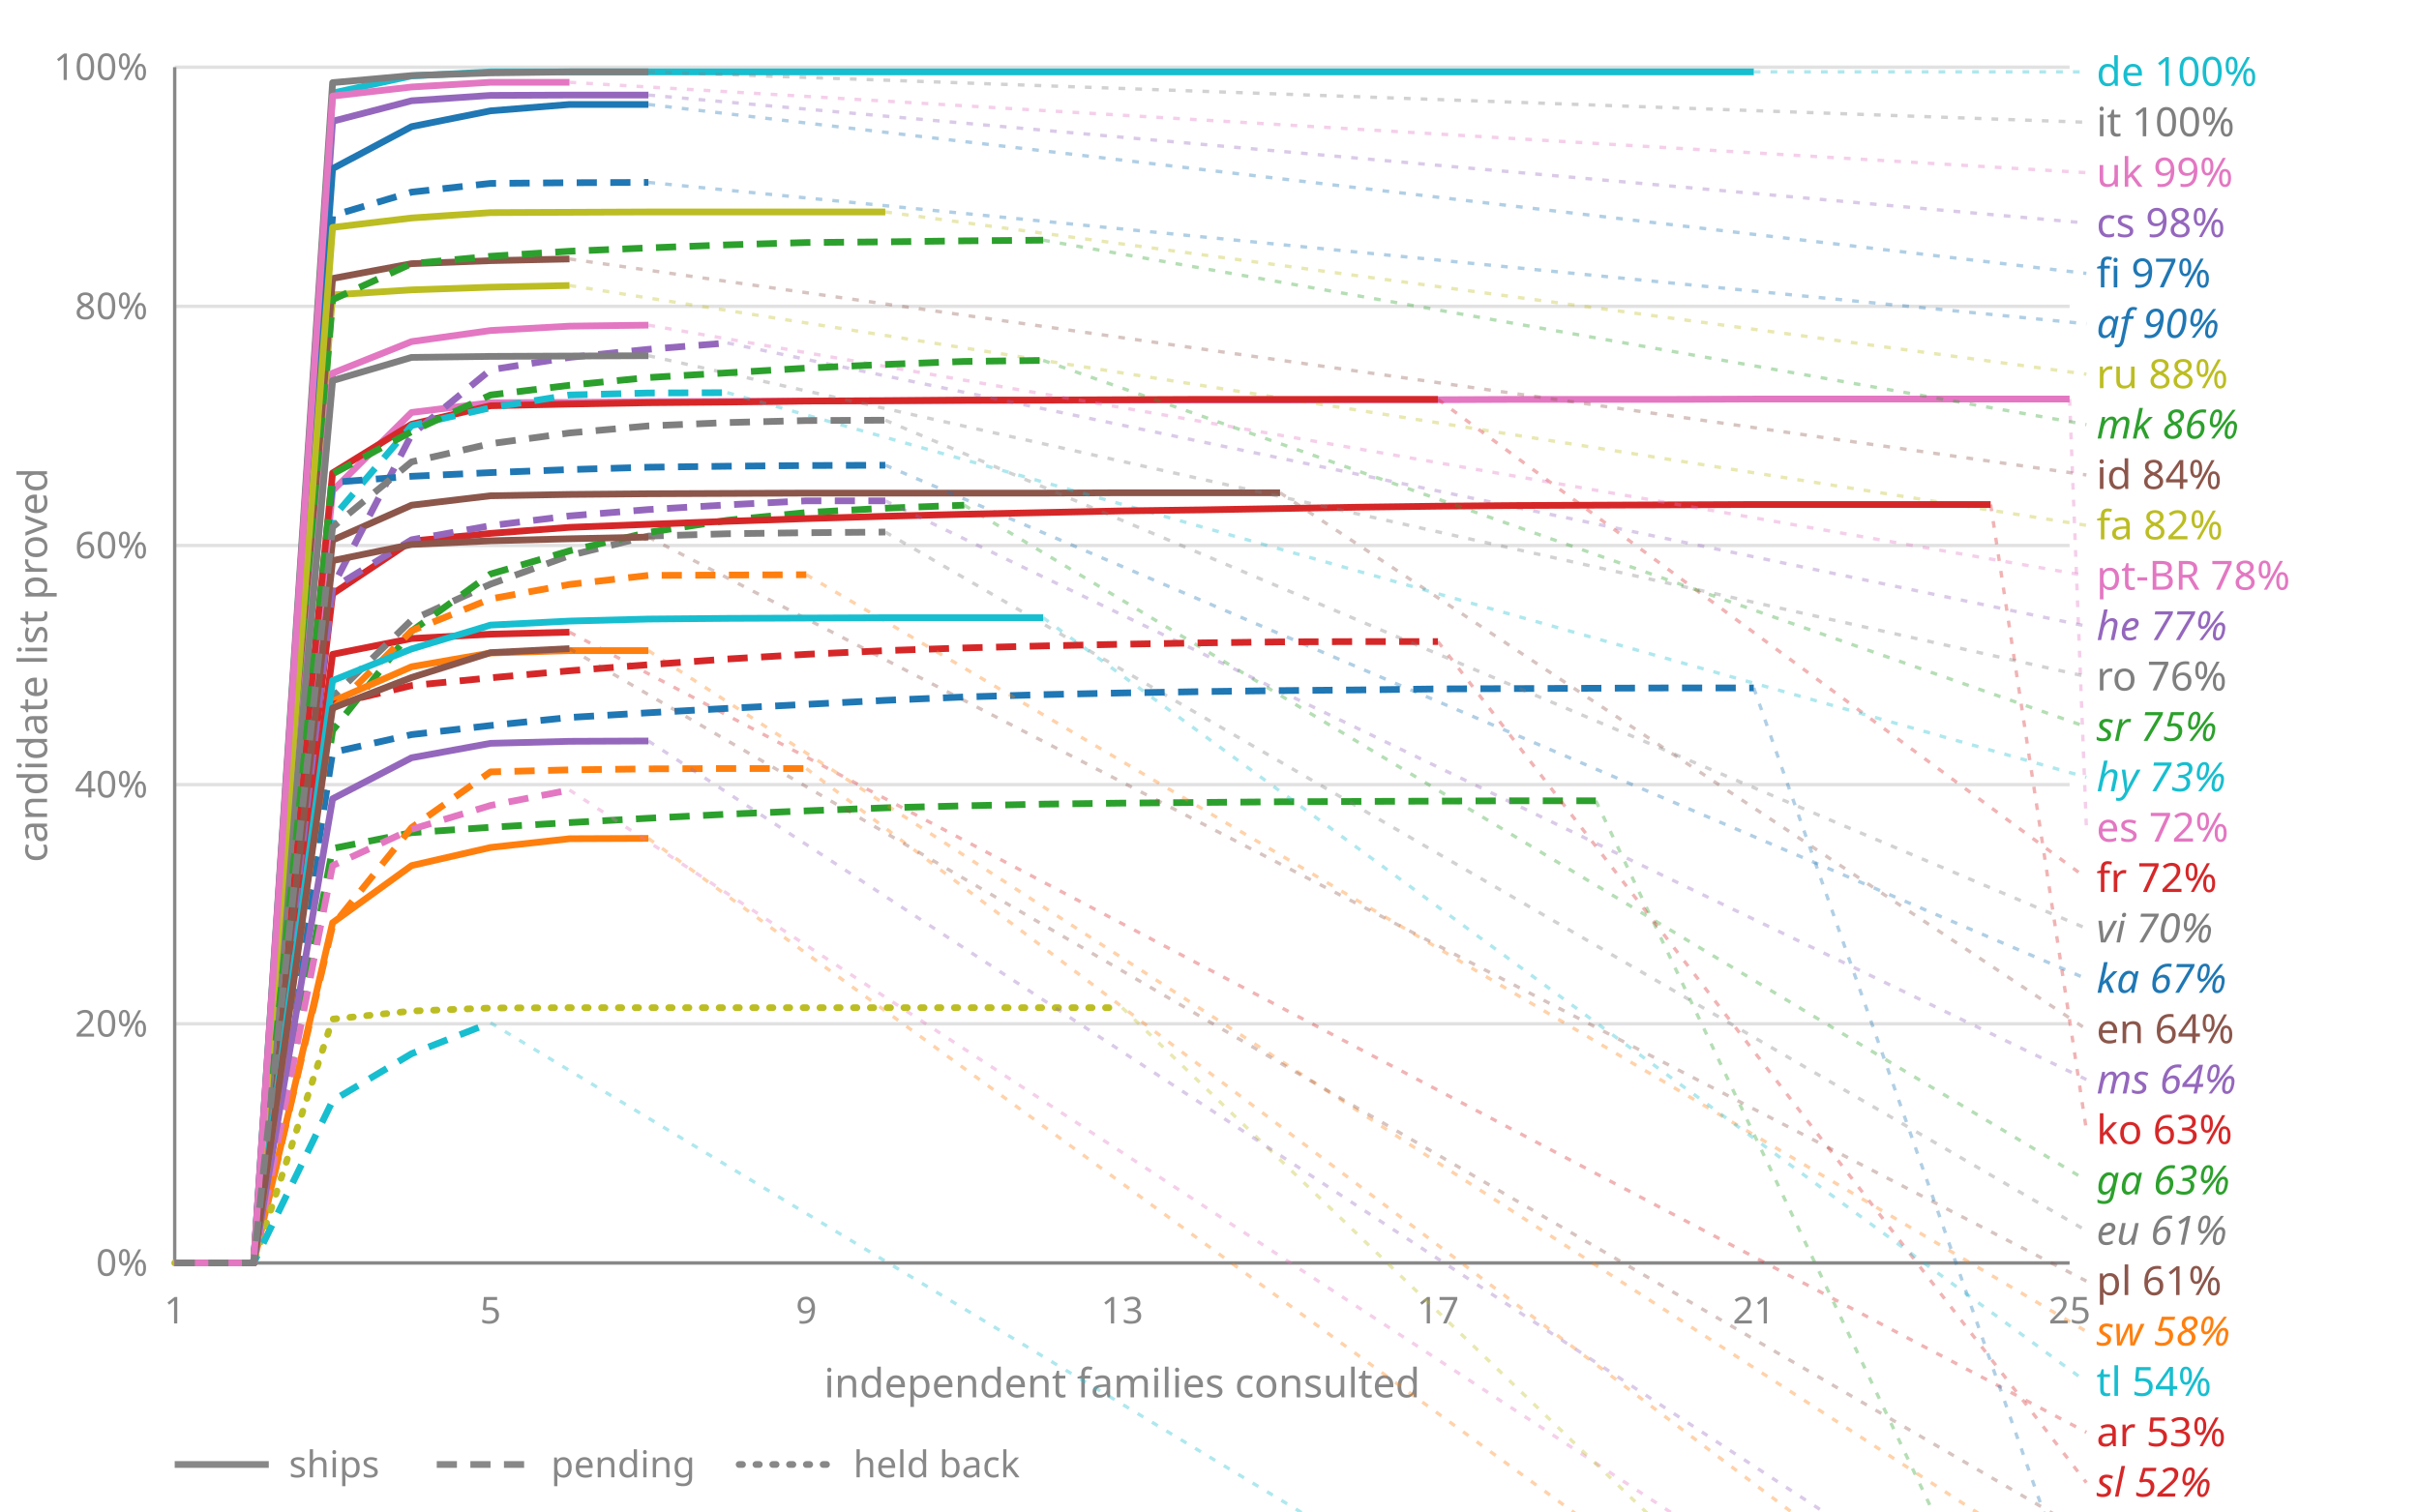
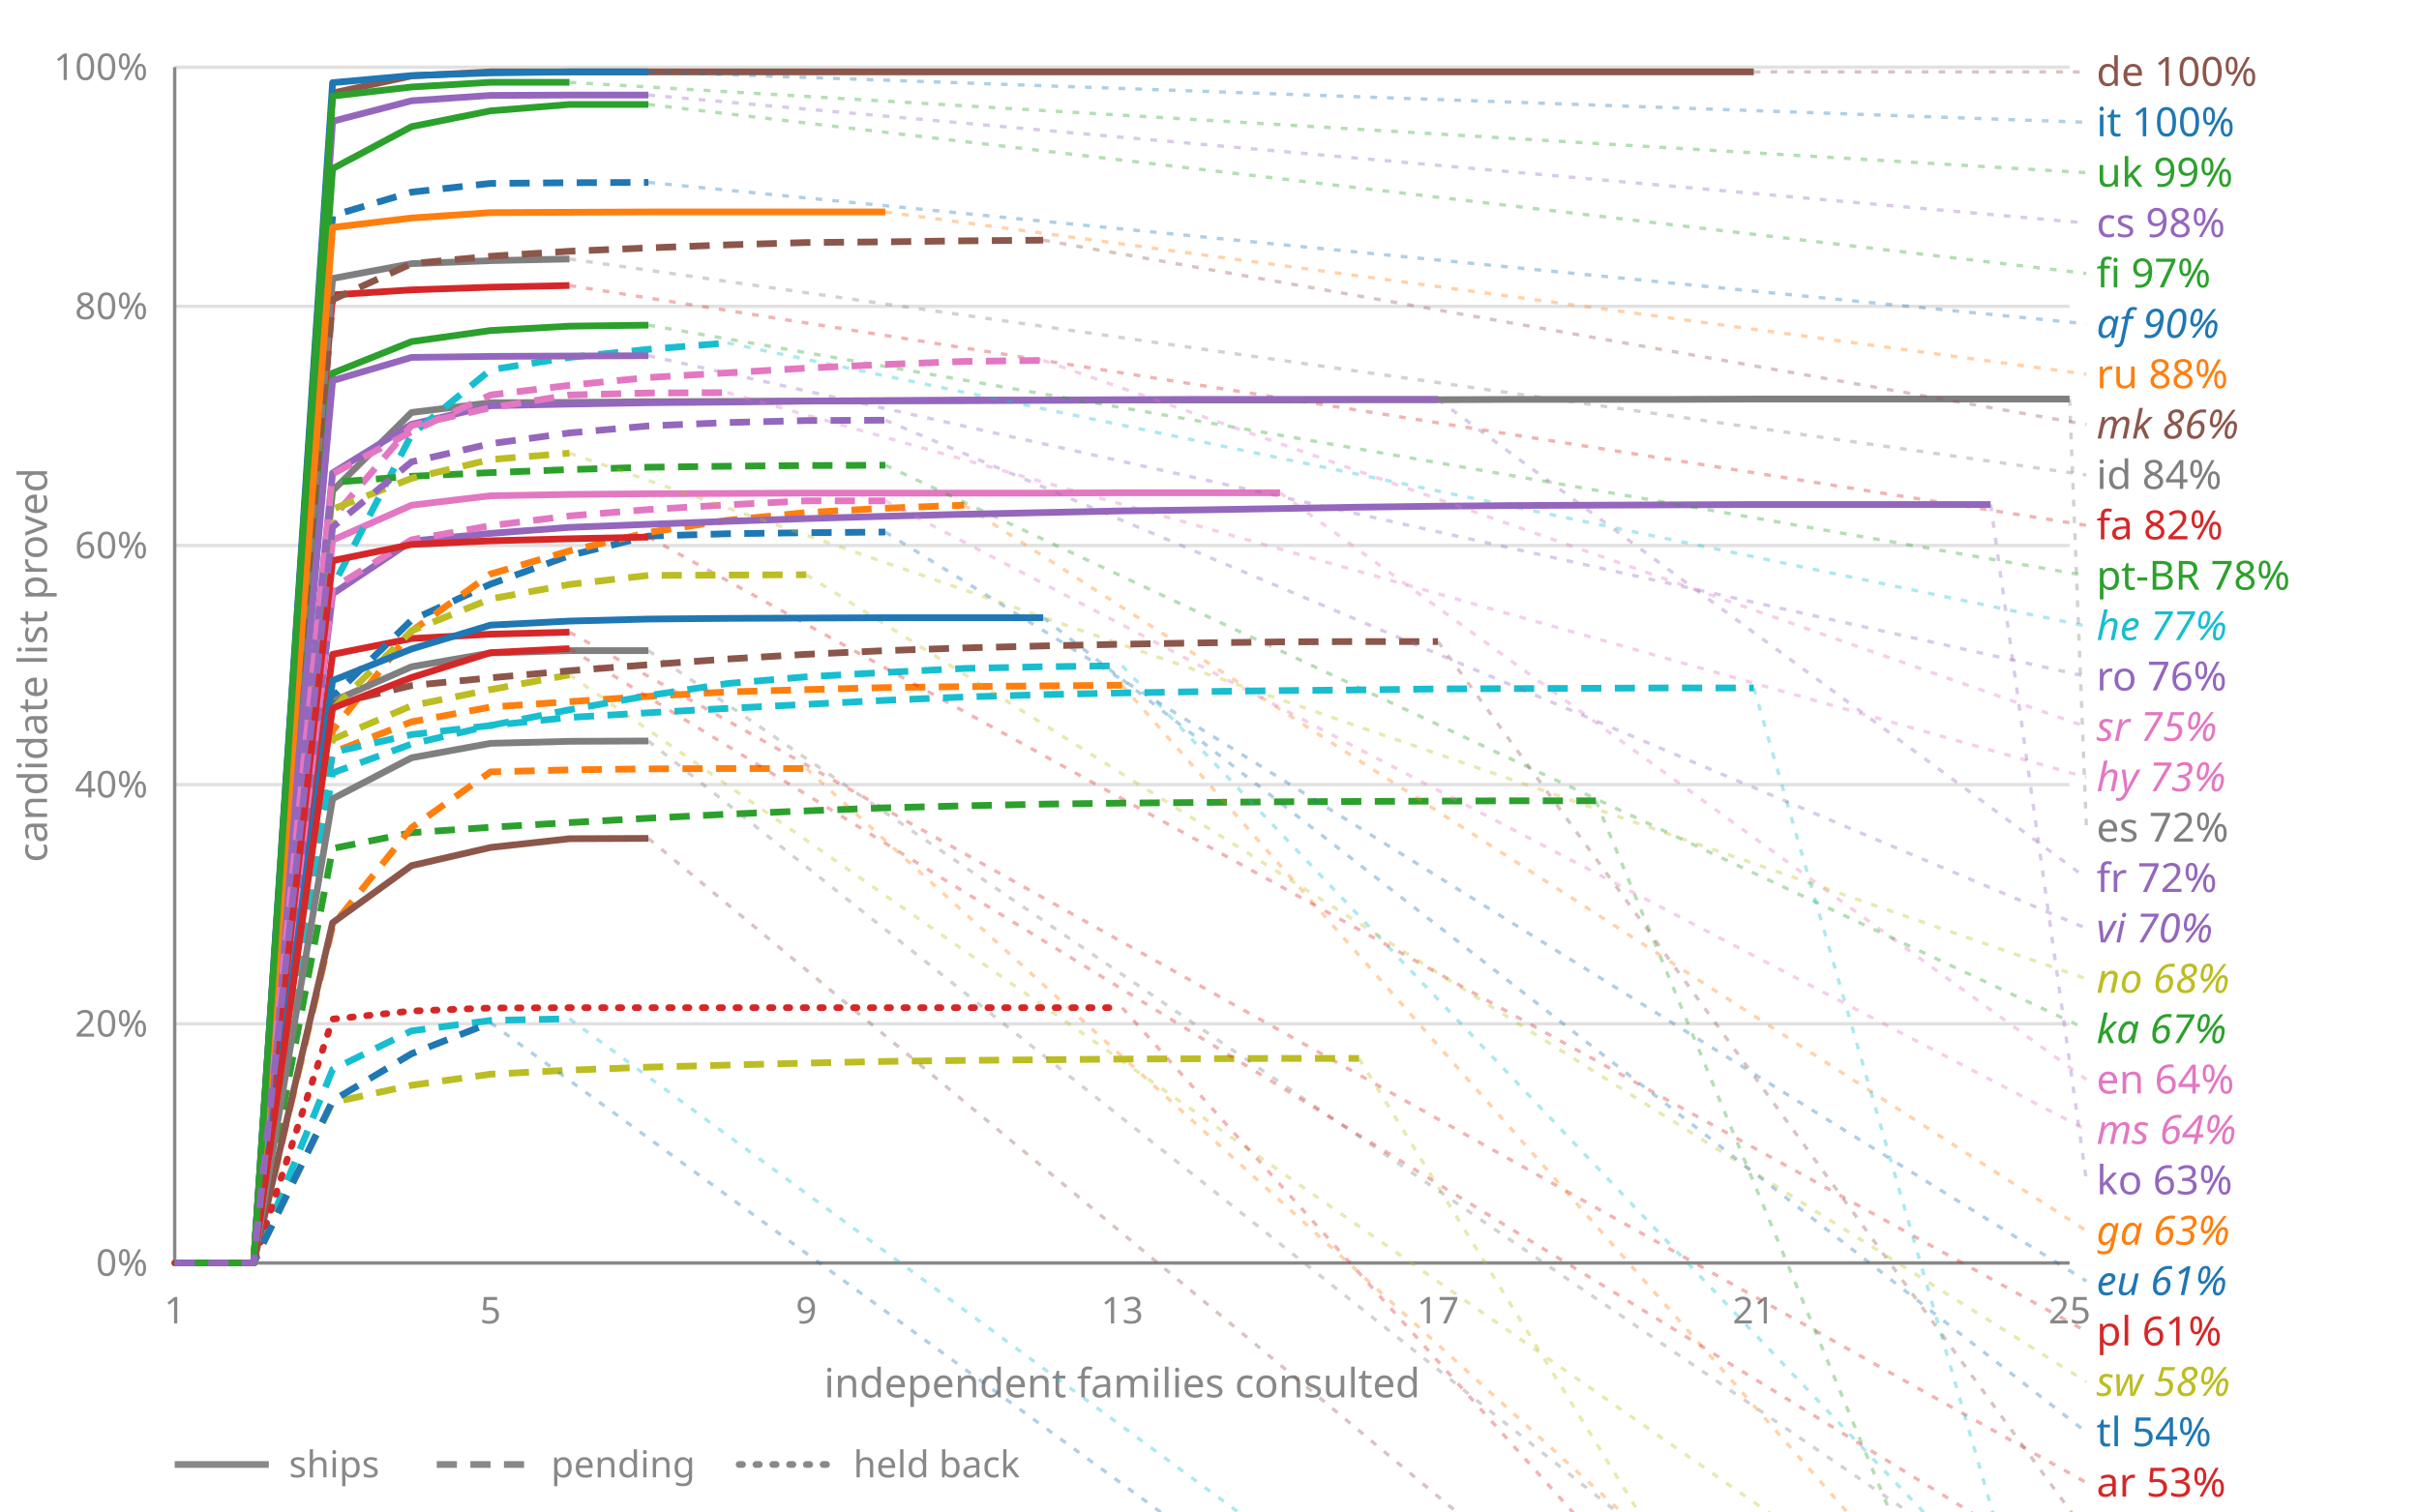
<svg xmlns="http://www.w3.org/2000/svg" width="720" height="450" viewBox="0 0 720 450" font-family="system-ui, sans-serif">
  <line x1="52" y1="376.0" x2="616" y2="376.0" stroke="#888" stroke-opacity="0.25" />
  <text x="44" y="376.0" fill="#888" font-size="11" text-anchor="end" dominant-baseline="middle">0%</text>
  <line x1="52" y1="304.8" x2="616" y2="304.8" stroke="#888" stroke-opacity="0.25" />
  <text x="44" y="304.8" fill="#888" font-size="11" text-anchor="end" dominant-baseline="middle">20%</text>
  <line x1="52" y1="233.6" x2="616" y2="233.6" stroke="#888" stroke-opacity="0.25" />
  <text x="44" y="233.6" fill="#888" font-size="11" text-anchor="end" dominant-baseline="middle">40%</text>
  <line x1="52" y1="162.4" x2="616" y2="162.4" stroke="#888" stroke-opacity="0.25" />
  <text x="44" y="162.4" fill="#888" font-size="11" text-anchor="end" dominant-baseline="middle">60%</text>
  <line x1="52" y1="91.2" x2="616" y2="91.2" stroke="#888" stroke-opacity="0.25" />
  <text x="44" y="91.2" fill="#888" font-size="11" text-anchor="end" dominant-baseline="middle">80%</text>
  <line x1="52" y1="20.0" x2="616" y2="20.0" stroke="#888" stroke-opacity="0.25" />
  <text x="44" y="20.0" fill="#888" font-size="11" text-anchor="end" dominant-baseline="middle">100%</text>
  <line x1="52" y1="20" x2="52" y2="376" stroke="#888" />
  <line x1="52" y1="376" x2="616" y2="376" stroke="#888" />
  <text x="52.0" y="394" fill="#888" font-size="11" text-anchor="middle">1</text>
  <text x="146.0" y="394" fill="#888" font-size="11" text-anchor="middle">5</text>
  <text x="240.0" y="394" fill="#888" font-size="11" text-anchor="middle">9</text>
  <text x="334.0" y="394" fill="#888" font-size="11" text-anchor="middle">13</text>
  <text x="428.0" y="394" fill="#888" font-size="11" text-anchor="middle">17</text>
  <text x="522.0" y="394" fill="#888" font-size="11" text-anchor="middle">21</text>
  <text x="616.0" y="394" fill="#888" font-size="11" text-anchor="middle">25</text>
  <text x="334" y="416" fill="#888" font-size="12" text-anchor="middle">independent families consulted</text>
  <text x="14" y="198" fill="#888" font-size="12" text-anchor="middle" transform="rotate(-90 14 198)">candidate list proved</text>
  <line x1="52" y1="436" x2="80" y2="436" stroke="#888" stroke-width="2" />
  <text x="86" y="436" fill="#888" font-size="11" dominant-baseline="middle">ships</text>
  <line x1="130" y1="436" x2="158" y2="436" stroke="#888" stroke-width="2" stroke-dasharray="6 4" />
  <text x="164" y="436" fill="#888" font-size="11" dominant-baseline="middle">pending</text>
  <line x1="220" y1="436" x2="248" y2="436" stroke="#888" stroke-width="2" stroke-dasharray="1 4" stroke-linecap="round" />
  <text x="254" y="436" fill="#888" font-size="11" dominant-baseline="middle">held back</text>
  <polyline points="52.0,376.0 75.5,376.0 99.0,64.2 122.5,57.2 146.0,54.6 169.5,54.4 193.0,54.3" fill="none" stroke="#1f77b4" stroke-width="2" stroke-linejoin="round" stroke-dasharray="6 4" />
  <line x1="193.0" y1="54.3" x2="621" y2="96.4" stroke="#1f77b4" stroke-opacity="0.35" stroke-dasharray="2 3" />
  <text x="624" y="96.4" fill="#1f77b4" font-size="12" dominant-baseline="middle" font-style="italic">af 90%</text>
  <polyline points="52.0,376.0 75.5,376.0 99.0,194.8 122.5,190.1 146.0,188.8 169.5,188.2" fill="none" stroke="#d62728" stroke-width="2" stroke-linejoin="round" />
-   <line x1="169.5" y1="188.2" x2="621" y2="426.4" stroke="#d62728" stroke-opacity="0.35" stroke-dasharray="2 3" />
-   <text x="624" y="426.4" fill="#d62728" font-size="12" dominant-baseline="middle">ar 53%</text>
+   <line x1="169.5" y1="188.2" x2="621" y2="441.4" stroke="#d62728" stroke-opacity="0.35" stroke-dasharray="2 3" />
+   <text x="624" y="441.4" fill="#d62728" font-size="12" dominant-baseline="middle">ar 53%</text>
  <polyline points="52.0,376.0 75.5,376.0 99.0,252.6 122.5,247.9 146.0,246.3 169.5,244.9 193.0,243.6 216.5,242.4 240.0,241.4 263.5,240.5 287.0,239.9 310.5,239.4 334.0,239.1 357.5,238.9 381.0,238.7 404.5,238.6 428.0,238.5 451.5,238.4 475.0,238.4" fill="none" stroke="#2ca02c" stroke-width="2" stroke-linejoin="round" stroke-dasharray="6 4" />
-   <line x1="475.0" y1="238.4" x2="621" y2="546.4" stroke="#2ca02c" stroke-opacity="0.35" stroke-dasharray="2 3" />
-   <text x="624" y="546.4" fill="#2ca02c" font-size="12" dominant-baseline="middle" font-style="italic">bg 39%</text>
+   <line x1="475.0" y1="238.4" x2="621" y2="591.4" stroke="#2ca02c" stroke-opacity="0.35" stroke-dasharray="2 3" />
+   <text x="624" y="591.4" fill="#2ca02c" font-size="12" dominant-baseline="middle" font-style="italic">bg 39%</text>
  <polyline points="52.0,376.0 75.5,376.0 99.0,36.1 122.5,30.0 146.0,28.4 169.5,28.3 193.0,28.3" fill="none" stroke="#9467bd" stroke-width="2" stroke-linejoin="round" />
  <line x1="193.0" y1="28.3" x2="621" y2="66.4" stroke="#9467bd" stroke-opacity="0.35" stroke-dasharray="2 3" />
  <text x="624" y="66.4" fill="#9467bd" font-size="12" dominant-baseline="middle">cs 98%</text>
  <polyline points="52.0,376.0 75.5,376.0 99.0,275.6 122.5,246.4 146.0,229.8 169.5,229.2 193.0,228.9 216.5,228.8 240.0,228.8" fill="none" stroke="#ff7f0e" stroke-width="2" stroke-linejoin="round" stroke-dasharray="6 4" />
-   <line x1="240.0" y1="228.8" x2="621" y2="516.4" stroke="#ff7f0e" stroke-opacity="0.35" stroke-dasharray="2 3" />
-   <text x="624" y="516.4" fill="#ff7f0e" font-size="12" dominant-baseline="middle" font-style="italic">cy 41%</text>
-   <polyline points="52.0,376.0 75.5,376.0 99.0,27.7 122.5,22.6 146.0,21.4 169.5,21.4 193.0,21.4 216.5,21.4 240.0,21.4 263.5,21.4 287.0,21.4 310.5,21.4 334.0,21.4 357.5,21.4 381.0,21.4 404.5,21.4 428.0,21.4 451.5,21.4 475.0,21.4 498.5,21.4 522.0,21.4" fill="none" stroke="#17becf" stroke-width="2" stroke-linejoin="round" />
-   <line x1="522.0" y1="21.4" x2="621" y2="21.4" stroke="#17becf" stroke-opacity="0.35" stroke-dasharray="2 3" />
-   <text x="624" y="21.4" fill="#17becf" font-size="12" dominant-baseline="middle">de 100%</text>
-   <polyline points="52.0,376.0 75.5,376.0 99.0,160.8 122.5,150.4 146.0,147.6 169.5,147.2 193.0,147.0 216.5,146.9 240.0,146.8 263.5,146.8 287.0,146.8 310.5,146.8 334.0,146.7 357.5,146.7 381.0,146.7" fill="none" stroke="#8c564b" stroke-width="2" stroke-linejoin="round" />
-   <line x1="381.0" y1="146.7" x2="621" y2="306.4" stroke="#8c564b" stroke-opacity="0.35" stroke-dasharray="2 3" />
-   <text x="624" y="306.4" fill="#8c564b" font-size="12" dominant-baseline="middle">en 64%</text>
-   <polyline points="52.0,376.0 75.5,376.0 99.0,146.1 122.5,122.8 146.0,119.9 169.5,119.8 193.0,119.6 216.5,119.5 240.0,119.4 263.5,119.3 287.0,119.3 310.5,119.2 334.0,119.1 357.5,119.1 381.0,119.1 404.5,119.0 428.0,119.0 451.5,118.9 475.0,118.9 498.5,118.9 522.0,118.8 545.5,118.8 569.0,118.8 592.5,118.8 616.0,118.8" fill="none" stroke="#e377c2" stroke-width="2" stroke-linejoin="round" />
-   <line x1="616.0" y1="118.8" x2="621" y2="246.4" stroke="#e377c2" stroke-opacity="0.35" stroke-dasharray="2 3" />
-   <text x="624" y="246.4" fill="#e377c2" font-size="12" dominant-baseline="middle">es 72%</text>
-   <polyline points="52.0,376.0 75.5,376.0 99.0,207.5 122.5,184.6 146.0,173.9 169.5,165.4 193.0,159.6 216.5,158.9 240.0,158.6 263.5,158.4" fill="none" stroke="#7f7f7f" stroke-width="2" stroke-linejoin="round" stroke-dasharray="6 4" />
-   <line x1="263.5" y1="158.4" x2="621" y2="366.4" stroke="#7f7f7f" stroke-opacity="0.35" stroke-dasharray="2 3" />
-   <text x="624" y="366.4" fill="#7f7f7f" font-size="12" dominant-baseline="middle" font-style="italic">eu 61%</text>
-   <polyline points="52.0,376.0 75.5,376.0 99.0,87.8 122.5,86.3 146.0,85.5 169.5,85.0" fill="none" stroke="#bcbd22" stroke-width="2" stroke-linejoin="round" />
-   <line x1="169.5" y1="85.0" x2="621" y2="156.4" stroke="#bcbd22" stroke-opacity="0.35" stroke-dasharray="2 3" />
-   <text x="624" y="156.4" fill="#bcbd22" font-size="12" dominant-baseline="middle">fa 82%</text>
-   <polyline points="52.0,376.0 75.5,376.0 99.0,50.2 122.5,37.7 146.0,33.0 169.5,31.1 193.0,31.1" fill="none" stroke="#1f77b4" stroke-width="2" stroke-linejoin="round" />
-   <line x1="193.0" y1="31.1" x2="621" y2="81.4" stroke="#1f77b4" stroke-opacity="0.35" stroke-dasharray="2 3" />
-   <text x="624" y="81.4" fill="#1f77b4" font-size="12" dominant-baseline="middle">fi 97%</text>
-   <polyline points="52.0,376.0 75.5,376.0 99.0,140.8 122.5,126.3 146.0,120.8 169.5,120.3 193.0,119.9 216.5,119.7 240.0,119.4 263.5,119.3 287.0,119.1 310.5,119.1 334.0,119.0 357.5,118.9 381.0,118.9 404.5,118.9 428.0,118.9" fill="none" stroke="#d62728" stroke-width="2" stroke-linejoin="round" />
-   <line x1="428.0" y1="118.9" x2="621" y2="261.4" stroke="#d62728" stroke-opacity="0.35" stroke-dasharray="2 3" />
-   <text x="624" y="261.4" fill="#d62728" font-size="12" dominant-baseline="middle">fr 72%</text>
-   <polyline points="52.0,376.0 75.5,376.0 99.0,217.5 122.5,187.9 146.0,170.9 169.5,164.0 193.0,158.5 216.5,154.9 240.0,152.6 263.5,151.3 287.0,150.4" fill="none" stroke="#2ca02c" stroke-width="2" stroke-linejoin="round" stroke-dasharray="6 4" />
-   <line x1="287.0" y1="150.4" x2="621" y2="351.4" stroke="#2ca02c" stroke-opacity="0.35" stroke-dasharray="2 3" />
-   <text x="624" y="351.4" fill="#2ca02c" font-size="12" dominant-baseline="middle" font-style="italic">ga 63%</text>
-   <polyline points="52.0,376.0 75.5,376.0 99.0,174.7 122.5,129.4 146.0,110.1 169.5,106.4 193.0,104.0 216.5,102.1" fill="none" stroke="#9467bd" stroke-width="2" stroke-linejoin="round" stroke-dasharray="6 4" />
-   <line x1="216.5" y1="102.1" x2="621" y2="186.4" stroke="#9467bd" stroke-opacity="0.35" stroke-dasharray="2 3" />
-   <text x="624" y="186.4" fill="#9467bd" font-size="12" dominant-baseline="middle" font-style="italic">he 77%</text>
-   <polyline points="52.0,376.0 75.5,376.0 99.0,274.7 122.5,257.7 146.0,252.3 169.5,249.7 193.0,249.6" fill="none" stroke="#ff7f0e" stroke-width="2" stroke-linejoin="round" />
-   <line x1="193.0" y1="249.6" x2="621" y2="561.4" stroke="#ff7f0e" stroke-opacity="0.35" stroke-dasharray="2 3" />
-   <text x="624" y="561.4" fill="#ff7f0e" font-size="12" dominant-baseline="middle">hu 36%</text>
-   <polyline points="52.0,376.0 75.5,376.0 99.0,154.2 122.5,126.7 146.0,121.4 169.5,117.6 193.0,117.0 216.5,116.9" fill="none" stroke="#17becf" stroke-width="2" stroke-linejoin="round" stroke-dasharray="6 4" />
-   <line x1="216.5" y1="116.9" x2="621" y2="231.4" stroke="#17becf" stroke-opacity="0.35" stroke-dasharray="2 3" />
-   <text x="624" y="231.4" fill="#17becf" font-size="12" dominant-baseline="middle" font-style="italic">hy 73%</text>
-   <polyline points="52.0,376.0 75.5,376.0 99.0,82.9 122.5,78.5 146.0,77.6 169.5,77.1" fill="none" stroke="#8c564b" stroke-width="2" stroke-linejoin="round" />
-   <line x1="169.5" y1="77.1" x2="621" y2="141.4" stroke="#8c564b" stroke-opacity="0.35" stroke-dasharray="2 3" />
-   <text x="624" y="141.4" fill="#8c564b" font-size="12" dominant-baseline="middle">id 84%</text>
-   <polyline points="52.0,376.0 75.5,376.0 99.0,257.7 122.5,246.9 146.0,239.8 169.5,235.2" fill="none" stroke="#e377c2" stroke-width="2" stroke-linejoin="round" stroke-dasharray="6 4" />
-   <line x1="169.5" y1="235.2" x2="621" y2="531.4" stroke="#e377c2" stroke-opacity="0.35" stroke-dasharray="2 3" />
-   <text x="624" y="531.4" fill="#e377c2" font-size="12" dominant-baseline="middle" font-style="italic">is 40%</text>
-   <polyline points="52.0,376.0 75.5,376.0 99.0,24.6 122.5,22.5 146.0,21.7 169.5,21.4 193.0,21.4" fill="none" stroke="#7f7f7f" stroke-width="2" stroke-linejoin="round" />
-   <line x1="193.0" y1="21.4" x2="621" y2="36.4" stroke="#7f7f7f" stroke-opacity="0.35" stroke-dasharray="2 3" />
-   <text x="624" y="36.4" fill="#7f7f7f" font-size="12" dominant-baseline="middle">it 100%</text>
-   <polyline points="52.0,376.0 75.5,376.0 99.0,303.4 122.5,301.0 146.0,300.1 169.5,300.0 193.0,300.0 216.5,300.0 240.0,300.0 263.5,300.0 287.0,300.0 310.5,300.0 334.0,300.0" fill="none" stroke="#bcbd22" stroke-width="2" stroke-linejoin="round" stroke-dasharray="1 4" stroke-linecap="round" />
-   <line x1="334.0" y1="300.0" x2="621" y2="576.4" stroke="#bcbd22" stroke-opacity="0.35" stroke-dasharray="2 3" />
-   <text x="624" y="576.4" fill="#bcbd22" font-size="12" dominant-baseline="middle" font-style="italic">ja 21%</text>
-   <polyline points="52.0,376.0 75.5,376.0 99.0,143.6 122.5,141.8 146.0,140.7 169.5,139.8 193.0,139.1 216.5,138.8 240.0,138.6 263.5,138.5" fill="none" stroke="#1f77b4" stroke-width="2" stroke-linejoin="round" stroke-dasharray="6 4" />
-   <line x1="263.5" y1="138.5" x2="621" y2="291.4" stroke="#1f77b4" stroke-opacity="0.35" stroke-dasharray="2 3" />
-   <text x="624" y="291.4" fill="#1f77b4" font-size="12" dominant-baseline="middle" font-style="italic">ka 67%</text>
-   <polyline points="52.0,376.0 75.5,376.0 99.0,176.8 122.5,161.1 146.0,158.8 169.5,157.0 193.0,156.1 216.5,155.2 240.0,154.4 263.5,153.7 287.0,153.1 310.5,152.6 334.0,152.1 357.5,151.8 381.0,151.4 404.5,151.0 428.0,150.7 451.5,150.5 475.0,150.4 498.5,150.3 522.0,150.2 545.5,150.2 569.0,150.2 592.5,150.2" fill="none" stroke="#d62728" stroke-width="2" stroke-linejoin="round" />
-   <line x1="592.5" y1="150.2" x2="621" y2="336.4" stroke="#d62728" stroke-opacity="0.35" stroke-dasharray="2 3" />
-   <text x="624" y="336.4" fill="#d62728" font-size="12" dominant-baseline="middle">ko 63%</text>
-   <polyline points="52.0,376.0 75.5,376.0 99.0,89.2 122.5,78.5 146.0,76.3 169.5,74.8 193.0,73.8 216.5,72.9 240.0,72.2 263.5,72.0 287.0,71.7 310.5,71.5" fill="none" stroke="#2ca02c" stroke-width="2" stroke-linejoin="round" stroke-dasharray="6 4" />
-   <line x1="310.5" y1="71.5" x2="621" y2="126.4" stroke="#2ca02c" stroke-opacity="0.35" stroke-dasharray="2 3" />
-   <text x="624" y="126.4" fill="#2ca02c" font-size="12" dominant-baseline="middle" font-style="italic">mk 86%</text>
-   <polyline points="52.0,376.0 75.5,376.0 99.0,175.1 122.5,160.7 146.0,156.5 169.5,153.6 193.0,151.7 216.5,150.3 240.0,149.1 263.5,149.1" fill="none" stroke="#9467bd" stroke-width="2" stroke-linejoin="round" stroke-dasharray="6 4" />
-   <line x1="263.5" y1="149.1" x2="621" y2="321.4" stroke="#9467bd" stroke-opacity="0.35" stroke-dasharray="2 3" />
-   <text x="624" y="321.4" fill="#9467bd" font-size="12" dominant-baseline="middle" font-style="italic">ms 64%</text>
-   <polyline points="52.0,376.0 75.5,376.0 99.0,208.8 122.5,198.5 146.0,194.4 169.5,193.7 193.0,193.7" fill="none" stroke="#ff7f0e" stroke-width="2" stroke-linejoin="round" />
-   <line x1="193.0" y1="193.7" x2="621" y2="471.4" stroke="#ff7f0e" stroke-opacity="0.35" stroke-dasharray="2 3" />
-   <text x="624" y="471.4" fill="#ff7f0e" font-size="12" dominant-baseline="middle">nl 51%</text>
-   <polyline points="52.0,376.0 75.5,376.0 99.0,327.7 122.5,313.7 146.0,304.5" fill="none" stroke="#17becf" stroke-width="2" stroke-linejoin="round" stroke-dasharray="6 4" />
-   <line x1="146.0" y1="304.5" x2="621" y2="591.4" stroke="#17becf" stroke-opacity="0.35" stroke-dasharray="2 3" />
-   <text x="624" y="591.4" fill="#17becf" font-size="12" dominant-baseline="middle" font-style="italic">pcm 20%</text>
-   <polyline points="52.0,376.0 75.5,376.0 99.0,166.9 122.5,162.1 146.0,161.0 169.5,160.4 193.0,159.9" fill="none" stroke="#8c564b" stroke-width="2" stroke-linejoin="round" />
-   <line x1="193.0" y1="159.9" x2="621" y2="381.4" stroke="#8c564b" stroke-opacity="0.35" stroke-dasharray="2 3" />
-   <text x="624" y="381.4" fill="#8c564b" font-size="12" dominant-baseline="middle">pl 61%</text>
-   <polyline points="52.0,376.0 75.5,376.0 99.0,111.1 122.5,101.7 146.0,98.4 169.5,97.1 193.0,96.8" fill="none" stroke="#e377c2" stroke-width="2" stroke-linejoin="round" />
-   <line x1="193.0" y1="96.8" x2="621" y2="171.4" stroke="#e377c2" stroke-opacity="0.35" stroke-dasharray="2 3" />
-   <text x="624" y="171.4" fill="#e377c2" font-size="12" dominant-baseline="middle">pt-BR 78%</text>
-   <polyline points="52.0,376.0 75.5,376.0 99.0,113.3 122.5,106.4 146.0,106.1 169.5,106.0 193.0,105.9" fill="none" stroke="#7f7f7f" stroke-width="2" stroke-linejoin="round" />
-   <line x1="193.0" y1="105.9" x2="621" y2="201.4" stroke="#7f7f7f" stroke-opacity="0.35" stroke-dasharray="2 3" />
-   <text x="624" y="201.4" fill="#7f7f7f" font-size="12" dominant-baseline="middle">ro 76%</text>
-   <polyline points="52.0,376.0 75.5,376.0 99.0,67.7 122.5,64.9 146.0,63.3 169.5,63.2 193.0,63.1 216.5,63.1 240.0,63.1 263.5,63.1" fill="none" stroke="#bcbd22" stroke-width="2" stroke-linejoin="round" />
-   <line x1="263.5" y1="63.1" x2="621" y2="111.4" stroke="#bcbd22" stroke-opacity="0.35" stroke-dasharray="2 3" />
-   <text x="624" y="111.4" fill="#bcbd22" font-size="12" dominant-baseline="middle">ru 88%</text>
-   <polyline points="52.0,376.0 75.5,376.0 99.0,224.0 122.5,218.7 146.0,216.0 169.5,213.6 193.0,212.2 216.5,210.9 240.0,209.7 263.5,208.5 287.0,207.5 310.5,206.8 334.0,206.3 357.5,205.9 381.0,205.6 404.5,205.4 428.0,205.1 451.5,205.0 475.0,204.9 498.5,204.8 522.0,204.8" fill="none" stroke="#1f77b4" stroke-width="2" stroke-linejoin="round" stroke-dasharray="6 4" />
-   <line x1="522.0" y1="204.8" x2="621" y2="486.4" stroke="#1f77b4" stroke-opacity="0.35" stroke-dasharray="2 3" />
-   <text x="624" y="486.4" fill="#1f77b4" font-size="12" dominant-baseline="middle" font-style="italic">sk 48%</text>
-   <polyline points="52.0,376.0 75.5,376.0 99.0,209.7 122.5,204.1 146.0,201.8 169.5,199.7 193.0,197.9 216.5,196.2 240.0,194.8 263.5,193.7 287.0,192.9 310.5,192.3 334.0,191.8 357.5,191.4 381.0,191.1 404.5,191.0 428.0,191.0" fill="none" stroke="#d62728" stroke-width="2" stroke-linejoin="round" stroke-dasharray="6 4" />
-   <line x1="428.0" y1="191.0" x2="621" y2="441.4" stroke="#d62728" stroke-opacity="0.35" stroke-dasharray="2 3" />
-   <text x="624" y="441.4" fill="#d62728" font-size="12" dominant-baseline="middle" font-style="italic">sl 52%</text>
-   <polyline points="52.0,376.0 75.5,376.0 99.0,141.1 122.5,128.5 146.0,117.6 169.5,114.7 193.0,112.4 216.5,111.0 240.0,109.6 263.5,108.5 287.0,107.6 310.5,107.3" fill="none" stroke="#2ca02c" stroke-width="2" stroke-linejoin="round" stroke-dasharray="6 4" />
-   <line x1="310.5" y1="107.3" x2="621" y2="216.4" stroke="#2ca02c" stroke-opacity="0.35" stroke-dasharray="2 3" />
-   <text x="624" y="216.4" fill="#2ca02c" font-size="12" dominant-baseline="middle" font-style="italic">sr 75%</text>
-   <polyline points="52.0,376.0 75.5,376.0 99.0,237.8 122.5,225.6 146.0,221.3 169.5,220.7 193.0,220.6" fill="none" stroke="#9467bd" stroke-width="2" stroke-linejoin="round" />
-   <line x1="193.0" y1="220.6" x2="621" y2="501.4" stroke="#9467bd" stroke-opacity="0.35" stroke-dasharray="2 3" />
-   <text x="624" y="501.4" fill="#9467bd" font-size="12" dominant-baseline="middle">sv 44%</text>
-   <polyline points="52.0,376.0 75.5,376.0 99.0,211.1 122.5,187.8 146.0,178.3 169.5,174.0 193.0,171.3 216.5,171.2 240.0,171.1" fill="none" stroke="#ff7f0e" stroke-width="2" stroke-linejoin="round" stroke-dasharray="6 4" />
-   <line x1="240.0" y1="171.1" x2="621" y2="396.4" stroke="#ff7f0e" stroke-opacity="0.35" stroke-dasharray="2 3" />
-   <text x="624" y="396.4" fill="#ff7f0e" font-size="12" dominant-baseline="middle" font-style="italic">sw 58%</text>
-   <polyline points="52.0,376.0 75.5,376.0 99.0,202.6 122.5,193.2 146.0,186.1 169.5,184.9 193.0,184.3 216.5,184.1 240.0,184.0 263.5,183.9 287.0,183.9 310.5,183.9" fill="none" stroke="#17becf" stroke-width="2" stroke-linejoin="round" />
-   <line x1="310.5" y1="183.9" x2="621" y2="411.4" stroke="#17becf" stroke-opacity="0.35" stroke-dasharray="2 3" />
-   <text x="624" y="411.4" fill="#17becf" font-size="12" dominant-baseline="middle">tl 54%</text>
-   <polyline points="52.0,376.0 75.5,376.0 99.0,210.8 122.5,201.7 146.0,194.3 169.5,193.1" fill="none" stroke="#8c564b" stroke-width="2" stroke-linejoin="round" />
-   <line x1="169.5" y1="193.1" x2="621" y2="456.4" stroke="#8c564b" stroke-opacity="0.35" stroke-dasharray="2 3" />
-   <text x="624" y="456.4" fill="#8c564b" font-size="12" dominant-baseline="middle">tr 51%</text>
-   <polyline points="52.0,376.0 75.5,376.0 99.0,28.6 122.5,25.9 146.0,24.5 169.5,24.5" fill="none" stroke="#e377c2" stroke-width="2" stroke-linejoin="round" />
-   <line x1="169.5" y1="24.5" x2="621" y2="51.4" stroke="#e377c2" stroke-opacity="0.35" stroke-dasharray="2 3" />
-   <text x="624" y="51.4" fill="#e377c2" font-size="12" dominant-baseline="middle">uk 99%</text>
-   <polyline points="52.0,376.0 75.5,376.0 99.0,156.9 122.5,137.5 146.0,132.1 169.5,128.9 193.0,126.8 216.5,125.8 240.0,125.2 263.5,125.1" fill="none" stroke="#7f7f7f" stroke-width="2" stroke-linejoin="round" stroke-dasharray="6 4" />
-   <line x1="263.5" y1="125.1" x2="621" y2="276.4" stroke="#7f7f7f" stroke-opacity="0.35" stroke-dasharray="2 3" />
-   <text x="624" y="276.4" fill="#7f7f7f" font-size="12" dominant-baseline="middle" font-style="italic">vi 70%</text>
+   <line x1="240.0" y1="228.8" x2="621" y2="576.4" stroke="#ff7f0e" stroke-opacity="0.35" stroke-dasharray="2 3" />
+   <text x="624" y="576.4" fill="#ff7f0e" font-size="12" dominant-baseline="middle" font-style="italic">cy 41%</text>
+   <polyline points="52.0,376.0 75.5,376.0 99.0,318.4 122.5,306.9 146.0,303.8 169.5,303.3" fill="none" stroke="#17becf" stroke-width="2" stroke-linejoin="round" stroke-dasharray="6 4" />
+   <line x1="169.5" y1="303.3" x2="621" y2="636.4" stroke="#17becf" stroke-opacity="0.35" stroke-dasharray="2 3" />
+   <text x="624" y="636.4" fill="#17becf" font-size="12" dominant-baseline="middle" font-style="italic">da 20%</text>
+   <polyline points="52.0,376.0 75.5,376.0 99.0,27.7 122.5,22.6 146.0,21.4 169.5,21.4 193.0,21.4 216.5,21.4 240.0,21.4 263.5,21.4 287.0,21.4 310.5,21.4 334.0,21.4 357.5,21.4 381.0,21.4 404.5,21.4 428.0,21.4 451.5,21.4 475.0,21.4 498.5,21.4 522.0,21.4" fill="none" stroke="#8c564b" stroke-width="2" stroke-linejoin="round" />
+   <line x1="522.0" y1="21.4" x2="621" y2="21.4" stroke="#8c564b" stroke-opacity="0.35" stroke-dasharray="2 3" />
+   <text x="624" y="21.4" fill="#8c564b" font-size="12" dominant-baseline="middle">de 100%</text>
+   <polyline points="52.0,376.0 75.5,376.0 99.0,160.8 122.5,150.4 146.0,147.6 169.5,147.2 193.0,147.0 216.5,146.9 240.0,146.8 263.5,146.8 287.0,146.8 310.5,146.8 334.0,146.7 357.5,146.7 381.0,146.7" fill="none" stroke="#e377c2" stroke-width="2" stroke-linejoin="round" />
+   <line x1="381.0" y1="146.7" x2="621" y2="321.4" stroke="#e377c2" stroke-opacity="0.35" stroke-dasharray="2 3" />
+   <text x="624" y="321.4" fill="#e377c2" font-size="12" dominant-baseline="middle">en 64%</text>
+   <polyline points="52.0,376.0 75.5,376.0 99.0,146.1 122.5,122.8 146.0,119.9 169.5,119.8 193.0,119.6 216.5,119.5 240.0,119.4 263.5,119.3 287.0,119.3 310.5,119.2 334.0,119.1 357.5,119.1 381.0,119.1 404.5,119.0 428.0,119.0 451.5,118.9 475.0,118.9 498.5,118.9 522.0,118.8 545.5,118.8 569.0,118.8 592.5,118.8 616.0,118.8" fill="none" stroke="#7f7f7f" stroke-width="2" stroke-linejoin="round" />
+   <line x1="616.0" y1="118.8" x2="621" y2="246.4" stroke="#7f7f7f" stroke-opacity="0.35" stroke-dasharray="2 3" />
+   <text x="624" y="246.4" fill="#7f7f7f" font-size="12" dominant-baseline="middle">es 72%</text>
+   <polyline points="52.0,376.0 75.5,376.0 99.0,328.2 122.5,323.1 146.0,319.8 169.5,318.6 193.0,317.7 216.5,317.1 240.0,316.5 263.5,316.0 287.0,315.7 310.5,315.5 334.0,315.3 357.5,315.2 381.0,315.1 404.5,315.1" fill="none" stroke="#bcbd22" stroke-width="2" stroke-linejoin="round" stroke-dasharray="6 4" />
+   <line x1="404.5" y1="315.1" x2="621" y2="666.4" stroke="#bcbd22" stroke-opacity="0.35" stroke-dasharray="2 3" />
+   <text x="624" y="666.4" fill="#bcbd22" font-size="12" dominant-baseline="middle" font-style="italic">et 17%</text>
+   <polyline points="52.0,376.0 75.5,376.0 99.0,207.5 122.5,184.6 146.0,173.9 169.5,165.4 193.0,159.6 216.5,158.9 240.0,158.6 263.5,158.4" fill="none" stroke="#1f77b4" stroke-width="2" stroke-linejoin="round" stroke-dasharray="6 4" />
+   <line x1="263.5" y1="158.4" x2="621" y2="381.4" stroke="#1f77b4" stroke-opacity="0.35" stroke-dasharray="2 3" />
+   <text x="624" y="381.4" fill="#1f77b4" font-size="12" dominant-baseline="middle" font-style="italic">eu 61%</text>
+   <polyline points="52.0,376.0 75.5,376.0 99.0,87.8 122.5,86.3 146.0,85.5 169.5,85.0" fill="none" stroke="#d62728" stroke-width="2" stroke-linejoin="round" />
+   <line x1="169.5" y1="85.0" x2="621" y2="156.4" stroke="#d62728" stroke-opacity="0.35" stroke-dasharray="2 3" />
+   <text x="624" y="156.4" fill="#d62728" font-size="12" dominant-baseline="middle">fa 82%</text>
+   <polyline points="52.0,376.0 75.5,376.0 99.0,50.2 122.5,37.7 146.0,33.0 169.5,31.1 193.0,31.1" fill="none" stroke="#2ca02c" stroke-width="2" stroke-linejoin="round" />
+   <line x1="193.0" y1="31.1" x2="621" y2="81.4" stroke="#2ca02c" stroke-opacity="0.35" stroke-dasharray="2 3" />
+   <text x="624" y="81.4" fill="#2ca02c" font-size="12" dominant-baseline="middle">fi 97%</text>
+   <polyline points="52.0,376.0 75.5,376.0 99.0,140.8 122.5,126.3 146.0,120.8 169.5,120.3 193.0,119.9 216.5,119.7 240.0,119.4 263.5,119.3 287.0,119.1 310.5,119.1 334.0,119.0 357.5,118.9 381.0,118.9 404.5,118.9 428.0,118.9" fill="none" stroke="#9467bd" stroke-width="2" stroke-linejoin="round" />
+   <line x1="428.0" y1="118.9" x2="621" y2="261.4" stroke="#9467bd" stroke-opacity="0.35" stroke-dasharray="2 3" />
+   <text x="624" y="261.4" fill="#9467bd" font-size="12" dominant-baseline="middle">fr 72%</text>
+   <polyline points="52.0,376.0 75.5,376.0 99.0,217.5 122.5,187.9 146.0,170.9 169.5,164.0 193.0,158.5 216.5,154.9 240.0,152.6 263.5,151.3 287.0,150.4" fill="none" stroke="#ff7f0e" stroke-width="2" stroke-linejoin="round" stroke-dasharray="6 4" />
+   <line x1="287.0" y1="150.4" x2="621" y2="366.4" stroke="#ff7f0e" stroke-opacity="0.35" stroke-dasharray="2 3" />
+   <text x="624" y="366.4" fill="#ff7f0e" font-size="12" dominant-baseline="middle" font-style="italic">ga 63%</text>
+   <polyline points="52.0,376.0 75.5,376.0 99.0,174.7 122.5,129.4 146.0,110.1 169.5,106.4 193.0,104.0 216.5,102.1" fill="none" stroke="#17becf" stroke-width="2" stroke-linejoin="round" stroke-dasharray="6 4" />
+   <line x1="216.5" y1="102.1" x2="621" y2="186.4" stroke="#17becf" stroke-opacity="0.35" stroke-dasharray="2 3" />
+   <text x="624" y="186.4" fill="#17becf" font-size="12" dominant-baseline="middle" font-style="italic">he 77%</text>
+   <polyline points="52.0,376.0 75.5,376.0 99.0,274.7 122.5,257.7 146.0,252.3 169.5,249.7 193.0,249.6" fill="none" stroke="#8c564b" stroke-width="2" stroke-linejoin="round" />
+   <line x1="193.0" y1="249.6" x2="621" y2="606.4" stroke="#8c564b" stroke-opacity="0.35" stroke-dasharray="2 3" />
+   <text x="624" y="606.4" fill="#8c564b" font-size="12" dominant-baseline="middle">hu 36%</text>
+   <polyline points="52.0,376.0 75.5,376.0 99.0,154.2 122.5,126.7 146.0,121.4 169.5,117.6 193.0,117.0 216.5,116.9" fill="none" stroke="#e377c2" stroke-width="2" stroke-linejoin="round" stroke-dasharray="6 4" />
+   <line x1="216.5" y1="116.9" x2="621" y2="231.4" stroke="#e377c2" stroke-opacity="0.35" stroke-dasharray="2 3" />
+   <text x="624" y="231.4" fill="#e377c2" font-size="12" dominant-baseline="middle" font-style="italic">hy 73%</text>
+   <polyline points="52.0,376.0 75.5,376.0 99.0,82.9 122.5,78.5 146.0,77.6 169.5,77.1" fill="none" stroke="#7f7f7f" stroke-width="2" stroke-linejoin="round" />
+   <line x1="169.5" y1="77.1" x2="621" y2="141.4" stroke="#7f7f7f" stroke-opacity="0.35" stroke-dasharray="2 3" />
+   <text x="624" y="141.4" fill="#7f7f7f" font-size="12" dominant-baseline="middle">id 84%</text>
+   <polyline points="52.0,376.0 75.5,376.0 99.0,220.1 122.5,210.1 146.0,205.3 169.5,200.9" fill="none" stroke="#bcbd22" stroke-width="2" stroke-linejoin="round" stroke-dasharray="6 4" />
+   <line x1="169.5" y1="200.9" x2="621" y2="516.4" stroke="#bcbd22" stroke-opacity="0.35" stroke-dasharray="2 3" />
+   <text x="624" y="516.4" fill="#bcbd22" font-size="12" dominant-baseline="middle" font-style="italic">is 49%</text>
+   <polyline points="52.0,376.0 75.5,376.0 99.0,24.6 122.5,22.5 146.0,21.7 169.5,21.4 193.0,21.4" fill="none" stroke="#1f77b4" stroke-width="2" stroke-linejoin="round" />
+   <line x1="193.0" y1="21.4" x2="621" y2="36.4" stroke="#1f77b4" stroke-opacity="0.35" stroke-dasharray="2 3" />
+   <text x="624" y="36.4" fill="#1f77b4" font-size="12" dominant-baseline="middle">it 100%</text>
+   <polyline points="52.0,376.0 75.5,376.0 99.0,303.4 122.5,301.0 146.0,300.1 169.5,300.0 193.0,300.0 216.5,300.0 240.0,300.0 263.5,300.0 287.0,300.0 310.5,300.0 334.0,300.0" fill="none" stroke="#d62728" stroke-width="2" stroke-linejoin="round" stroke-dasharray="1 4" stroke-linecap="round" />
+   <line x1="334.0" y1="300.0" x2="621" y2="621.4" stroke="#d62728" stroke-opacity="0.35" stroke-dasharray="2 3" />
+   <text x="624" y="621.4" fill="#d62728" font-size="12" dominant-baseline="middle" font-style="italic">ja 21%</text>
+   <polyline points="52.0,376.0 75.5,376.0 99.0,143.6 122.5,141.8 146.0,140.7 169.5,139.8 193.0,139.1 216.5,138.8 240.0,138.6 263.5,138.5" fill="none" stroke="#2ca02c" stroke-width="2" stroke-linejoin="round" stroke-dasharray="6 4" />
+   <line x1="263.5" y1="138.5" x2="621" y2="306.4" stroke="#2ca02c" stroke-opacity="0.35" stroke-dasharray="2 3" />
+   <text x="624" y="306.4" fill="#2ca02c" font-size="12" dominant-baseline="middle" font-style="italic">ka 67%</text>
+   <polyline points="52.0,376.0 75.5,376.0 99.0,176.8 122.5,161.1 146.0,158.8 169.5,157.0 193.0,156.1 216.5,155.2 240.0,154.4 263.5,153.7 287.0,153.1 310.5,152.6 334.0,152.1 357.5,151.8 381.0,151.4 404.5,151.0 428.0,150.7 451.5,150.5 475.0,150.4 498.5,150.3 522.0,150.2 545.5,150.2 569.0,150.2 592.5,150.2" fill="none" stroke="#9467bd" stroke-width="2" stroke-linejoin="round" />
+   <line x1="592.5" y1="150.2" x2="621" y2="351.4" stroke="#9467bd" stroke-opacity="0.35" stroke-dasharray="2 3" />
+   <text x="624" y="351.4" fill="#9467bd" font-size="12" dominant-baseline="middle">ko 63%</text>
+   <polyline points="52.0,376.0 75.5,376.0 99.0,224.0 122.5,214.9 146.0,210.5 169.5,208.9 193.0,207.3 216.5,206.0 240.0,205.3 263.5,204.7 287.0,204.4 310.5,204.2 334.0,204.0" fill="none" stroke="#ff7f0e" stroke-width="2" stroke-linejoin="round" stroke-dasharray="6 4" />
+   <line x1="334.0" y1="204.0" x2="621" y2="531.4" stroke="#ff7f0e" stroke-opacity="0.35" stroke-dasharray="2 3" />
+   <text x="624" y="531.4" fill="#ff7f0e" font-size="12" dominant-baseline="middle" font-style="italic">lt 48%</text>
+   <polyline points="52.0,376.0 75.5,376.0 99.0,230.1 122.5,221.5 146.0,216.0 169.5,211.3 193.0,207.1 216.5,203.5 240.0,201.5 263.5,200.2 287.0,199.0 310.5,198.5 334.0,198.2" fill="none" stroke="#17becf" stroke-width="2" stroke-linejoin="round" stroke-dasharray="6 4" />
+   <line x1="334.0" y1="198.2" x2="621" y2="501.4" stroke="#17becf" stroke-opacity="0.35" stroke-dasharray="2 3" />
+   <text x="624" y="501.4" fill="#17becf" font-size="12" dominant-baseline="middle" font-style="italic">lv 50%</text>
+   <polyline points="52.0,376.0 75.5,376.0 99.0,89.2 122.5,78.5 146.0,76.3 169.5,74.8 193.0,73.8 216.5,72.9 240.0,72.2 263.5,72.0 287.0,71.7 310.5,71.5" fill="none" stroke="#8c564b" stroke-width="2" stroke-linejoin="round" stroke-dasharray="6 4" />
+   <line x1="310.5" y1="71.5" x2="621" y2="126.4" stroke="#8c564b" stroke-opacity="0.35" stroke-dasharray="2 3" />
+   <text x="624" y="126.4" fill="#8c564b" font-size="12" dominant-baseline="middle" font-style="italic">mk 86%</text>
+   <polyline points="52.0,376.0 75.5,376.0 99.0,175.1 122.5,160.7 146.0,156.5 169.5,153.6 193.0,151.7 216.5,150.3 240.0,149.1 263.5,149.1" fill="none" stroke="#e377c2" stroke-width="2" stroke-linejoin="round" stroke-dasharray="6 4" />
+   <line x1="263.5" y1="149.1" x2="621" y2="336.4" stroke="#e377c2" stroke-opacity="0.35" stroke-dasharray="2 3" />
+   <text x="624" y="336.4" fill="#e377c2" font-size="12" dominant-baseline="middle" font-style="italic">ms 64%</text>
+   <polyline points="52.0,376.0 75.5,376.0 99.0,208.8 122.5,198.5 146.0,194.4 169.5,193.7 193.0,193.7" fill="none" stroke="#7f7f7f" stroke-width="2" stroke-linejoin="round" />
+   <line x1="193.0" y1="193.7" x2="621" y2="486.4" stroke="#7f7f7f" stroke-opacity="0.35" stroke-dasharray="2 3" />
+   <text x="624" y="486.4" fill="#7f7f7f" font-size="12" dominant-baseline="middle">nl 51%</text>
+   <polyline points="52.0,376.0 75.5,376.0 99.0,151.6 122.5,142.4 146.0,136.8 169.5,134.9" fill="none" stroke="#bcbd22" stroke-width="2" stroke-linejoin="round" stroke-dasharray="6 4" />
+   <line x1="169.5" y1="134.9" x2="621" y2="291.4" stroke="#bcbd22" stroke-opacity="0.35" stroke-dasharray="2 3" />
+   <text x="624" y="291.4" fill="#bcbd22" font-size="12" dominant-baseline="middle" font-style="italic">no 68%</text>
+   <polyline points="52.0,376.0 75.5,376.0 99.0,327.7 122.5,313.7 146.0,304.5" fill="none" stroke="#1f77b4" stroke-width="2" stroke-linejoin="round" stroke-dasharray="6 4" />
+   <line x1="146.0" y1="304.5" x2="621" y2="651.4" stroke="#1f77b4" stroke-opacity="0.35" stroke-dasharray="2 3" />
+   <text x="624" y="651.4" fill="#1f77b4" font-size="12" dominant-baseline="middle" font-style="italic">pcm 20%</text>
+   <polyline points="52.0,376.0 75.5,376.0 99.0,166.9 122.5,162.1 146.0,161.0 169.5,160.4 193.0,159.9" fill="none" stroke="#d62728" stroke-width="2" stroke-linejoin="round" />
+   <line x1="193.0" y1="159.9" x2="621" y2="396.4" stroke="#d62728" stroke-opacity="0.35" stroke-dasharray="2 3" />
+   <text x="624" y="396.4" fill="#d62728" font-size="12" dominant-baseline="middle">pl 61%</text>
+   <polyline points="52.0,376.0 75.5,376.0 99.0,111.1 122.5,101.7 146.0,98.4 169.5,97.1 193.0,96.8" fill="none" stroke="#2ca02c" stroke-width="2" stroke-linejoin="round" />
+   <line x1="193.0" y1="96.8" x2="621" y2="171.4" stroke="#2ca02c" stroke-opacity="0.35" stroke-dasharray="2 3" />
+   <text x="624" y="171.4" fill="#2ca02c" font-size="12" dominant-baseline="middle">pt-BR 78%</text>
+   <polyline points="52.0,376.0 75.5,376.0 99.0,113.3 122.5,106.4 146.0,106.1 169.5,106.0 193.0,105.9" fill="none" stroke="#9467bd" stroke-width="2" stroke-linejoin="round" />
+   <line x1="193.0" y1="105.9" x2="621" y2="201.4" stroke="#9467bd" stroke-opacity="0.35" stroke-dasharray="2 3" />
+   <text x="624" y="201.4" fill="#9467bd" font-size="12" dominant-baseline="middle">ro 76%</text>
+   <polyline points="52.0,376.0 75.5,376.0 99.0,67.7 122.5,64.9 146.0,63.3 169.5,63.2 193.0,63.1 216.5,63.1 240.0,63.1 263.5,63.1" fill="none" stroke="#ff7f0e" stroke-width="2" stroke-linejoin="round" />
+   <line x1="263.5" y1="63.1" x2="621" y2="111.4" stroke="#ff7f0e" stroke-opacity="0.35" stroke-dasharray="2 3" />
+   <text x="624" y="111.4" fill="#ff7f0e" font-size="12" dominant-baseline="middle">ru 88%</text>
+   <polyline points="52.0,376.0 75.5,376.0 99.0,224.0 122.5,218.7 146.0,216.0 169.5,213.6 193.0,212.2 216.5,210.9 240.0,209.7 263.5,208.5 287.0,207.5 310.5,206.8 334.0,206.3 357.5,205.9 381.0,205.6 404.5,205.4 428.0,205.1 451.5,205.0 475.0,204.9 498.5,204.8 522.0,204.8" fill="none" stroke="#17becf" stroke-width="2" stroke-linejoin="round" stroke-dasharray="6 4" />
+   <line x1="522.0" y1="204.8" x2="621" y2="546.4" stroke="#17becf" stroke-opacity="0.35" stroke-dasharray="2 3" />
+   <text x="624" y="546.4" fill="#17becf" font-size="12" dominant-baseline="middle" font-style="italic">sk 48%</text>
+   <polyline points="52.0,376.0 75.5,376.0 99.0,209.7 122.5,204.1 146.0,201.8 169.5,199.7 193.0,197.9 216.5,196.2 240.0,194.8 263.5,193.7 287.0,192.9 310.5,192.3 334.0,191.8 357.5,191.4 381.0,191.1 404.5,191.0 428.0,191.0" fill="none" stroke="#8c564b" stroke-width="2" stroke-linejoin="round" stroke-dasharray="6 4" />
+   <line x1="428.0" y1="191.0" x2="621" y2="456.4" stroke="#8c564b" stroke-opacity="0.35" stroke-dasharray="2 3" />
+   <text x="624" y="456.4" fill="#8c564b" font-size="12" dominant-baseline="middle" font-style="italic">sl 52%</text>
+   <polyline points="52.0,376.0 75.5,376.0 99.0,141.1 122.5,128.5 146.0,117.6 169.5,114.7 193.0,112.4 216.5,111.0 240.0,109.6 263.5,108.5 287.0,107.6 310.5,107.3" fill="none" stroke="#e377c2" stroke-width="2" stroke-linejoin="round" stroke-dasharray="6 4" />
+   <line x1="310.5" y1="107.3" x2="621" y2="216.4" stroke="#e377c2" stroke-opacity="0.35" stroke-dasharray="2 3" />
+   <text x="624" y="216.4" fill="#e377c2" font-size="12" dominant-baseline="middle" font-style="italic">sr 75%</text>
+   <polyline points="52.0,376.0 75.5,376.0 99.0,237.8 122.5,225.6 146.0,221.3 169.5,220.7 193.0,220.6" fill="none" stroke="#7f7f7f" stroke-width="2" stroke-linejoin="round" />
+   <line x1="193.0" y1="220.6" x2="621" y2="561.4" stroke="#7f7f7f" stroke-opacity="0.35" stroke-dasharray="2 3" />
+   <text x="624" y="561.4" fill="#7f7f7f" font-size="12" dominant-baseline="middle">sv 44%</text>
+   <polyline points="52.0,376.0 75.5,376.0 99.0,211.1 122.5,187.8 146.0,178.3 169.5,174.0 193.0,171.3 216.5,171.2 240.0,171.1" fill="none" stroke="#bcbd22" stroke-width="2" stroke-linejoin="round" stroke-dasharray="6 4" />
+   <line x1="240.0" y1="171.1" x2="621" y2="411.4" stroke="#bcbd22" stroke-opacity="0.35" stroke-dasharray="2 3" />
+   <text x="624" y="411.4" fill="#bcbd22" font-size="12" dominant-baseline="middle" font-style="italic">sw 58%</text>
+   <polyline points="52.0,376.0 75.5,376.0 99.0,202.6 122.5,193.2 146.0,186.1 169.5,184.9 193.0,184.3 216.5,184.1 240.0,184.0 263.5,183.9 287.0,183.9 310.5,183.9" fill="none" stroke="#1f77b4" stroke-width="2" stroke-linejoin="round" />
+   <line x1="310.5" y1="183.9" x2="621" y2="426.4" stroke="#1f77b4" stroke-opacity="0.35" stroke-dasharray="2 3" />
+   <text x="624" y="426.4" fill="#1f77b4" font-size="12" dominant-baseline="middle">tl 54%</text>
+   <polyline points="52.0,376.0 75.5,376.0 99.0,210.8 122.5,201.7 146.0,194.3 169.5,193.1" fill="none" stroke="#d62728" stroke-width="2" stroke-linejoin="round" />
+   <line x1="169.5" y1="193.1" x2="621" y2="471.4" stroke="#d62728" stroke-opacity="0.35" stroke-dasharray="2 3" />
+   <text x="624" y="471.4" fill="#d62728" font-size="12" dominant-baseline="middle">tr 51%</text>
+   <polyline points="52.0,376.0 75.5,376.0 99.0,28.6 122.5,25.9 146.0,24.5 169.5,24.5" fill="none" stroke="#2ca02c" stroke-width="2" stroke-linejoin="round" />
+   <line x1="169.5" y1="24.5" x2="621" y2="51.4" stroke="#2ca02c" stroke-opacity="0.35" stroke-dasharray="2 3" />
+   <text x="624" y="51.4" fill="#2ca02c" font-size="12" dominant-baseline="middle">uk 99%</text>
+   <polyline points="52.0,376.0 75.5,376.0 99.0,156.9 122.5,137.5 146.0,132.1 169.5,128.9 193.0,126.8 216.5,125.8 240.0,125.2 263.5,125.1" fill="none" stroke="#9467bd" stroke-width="2" stroke-linejoin="round" stroke-dasharray="6 4" />
+   <line x1="263.5" y1="125.1" x2="621" y2="276.4" stroke="#9467bd" stroke-opacity="0.35" stroke-dasharray="2 3" />
+   <text x="624" y="276.4" fill="#9467bd" font-size="12" dominant-baseline="middle" font-style="italic">vi 70%</text>
</svg>
